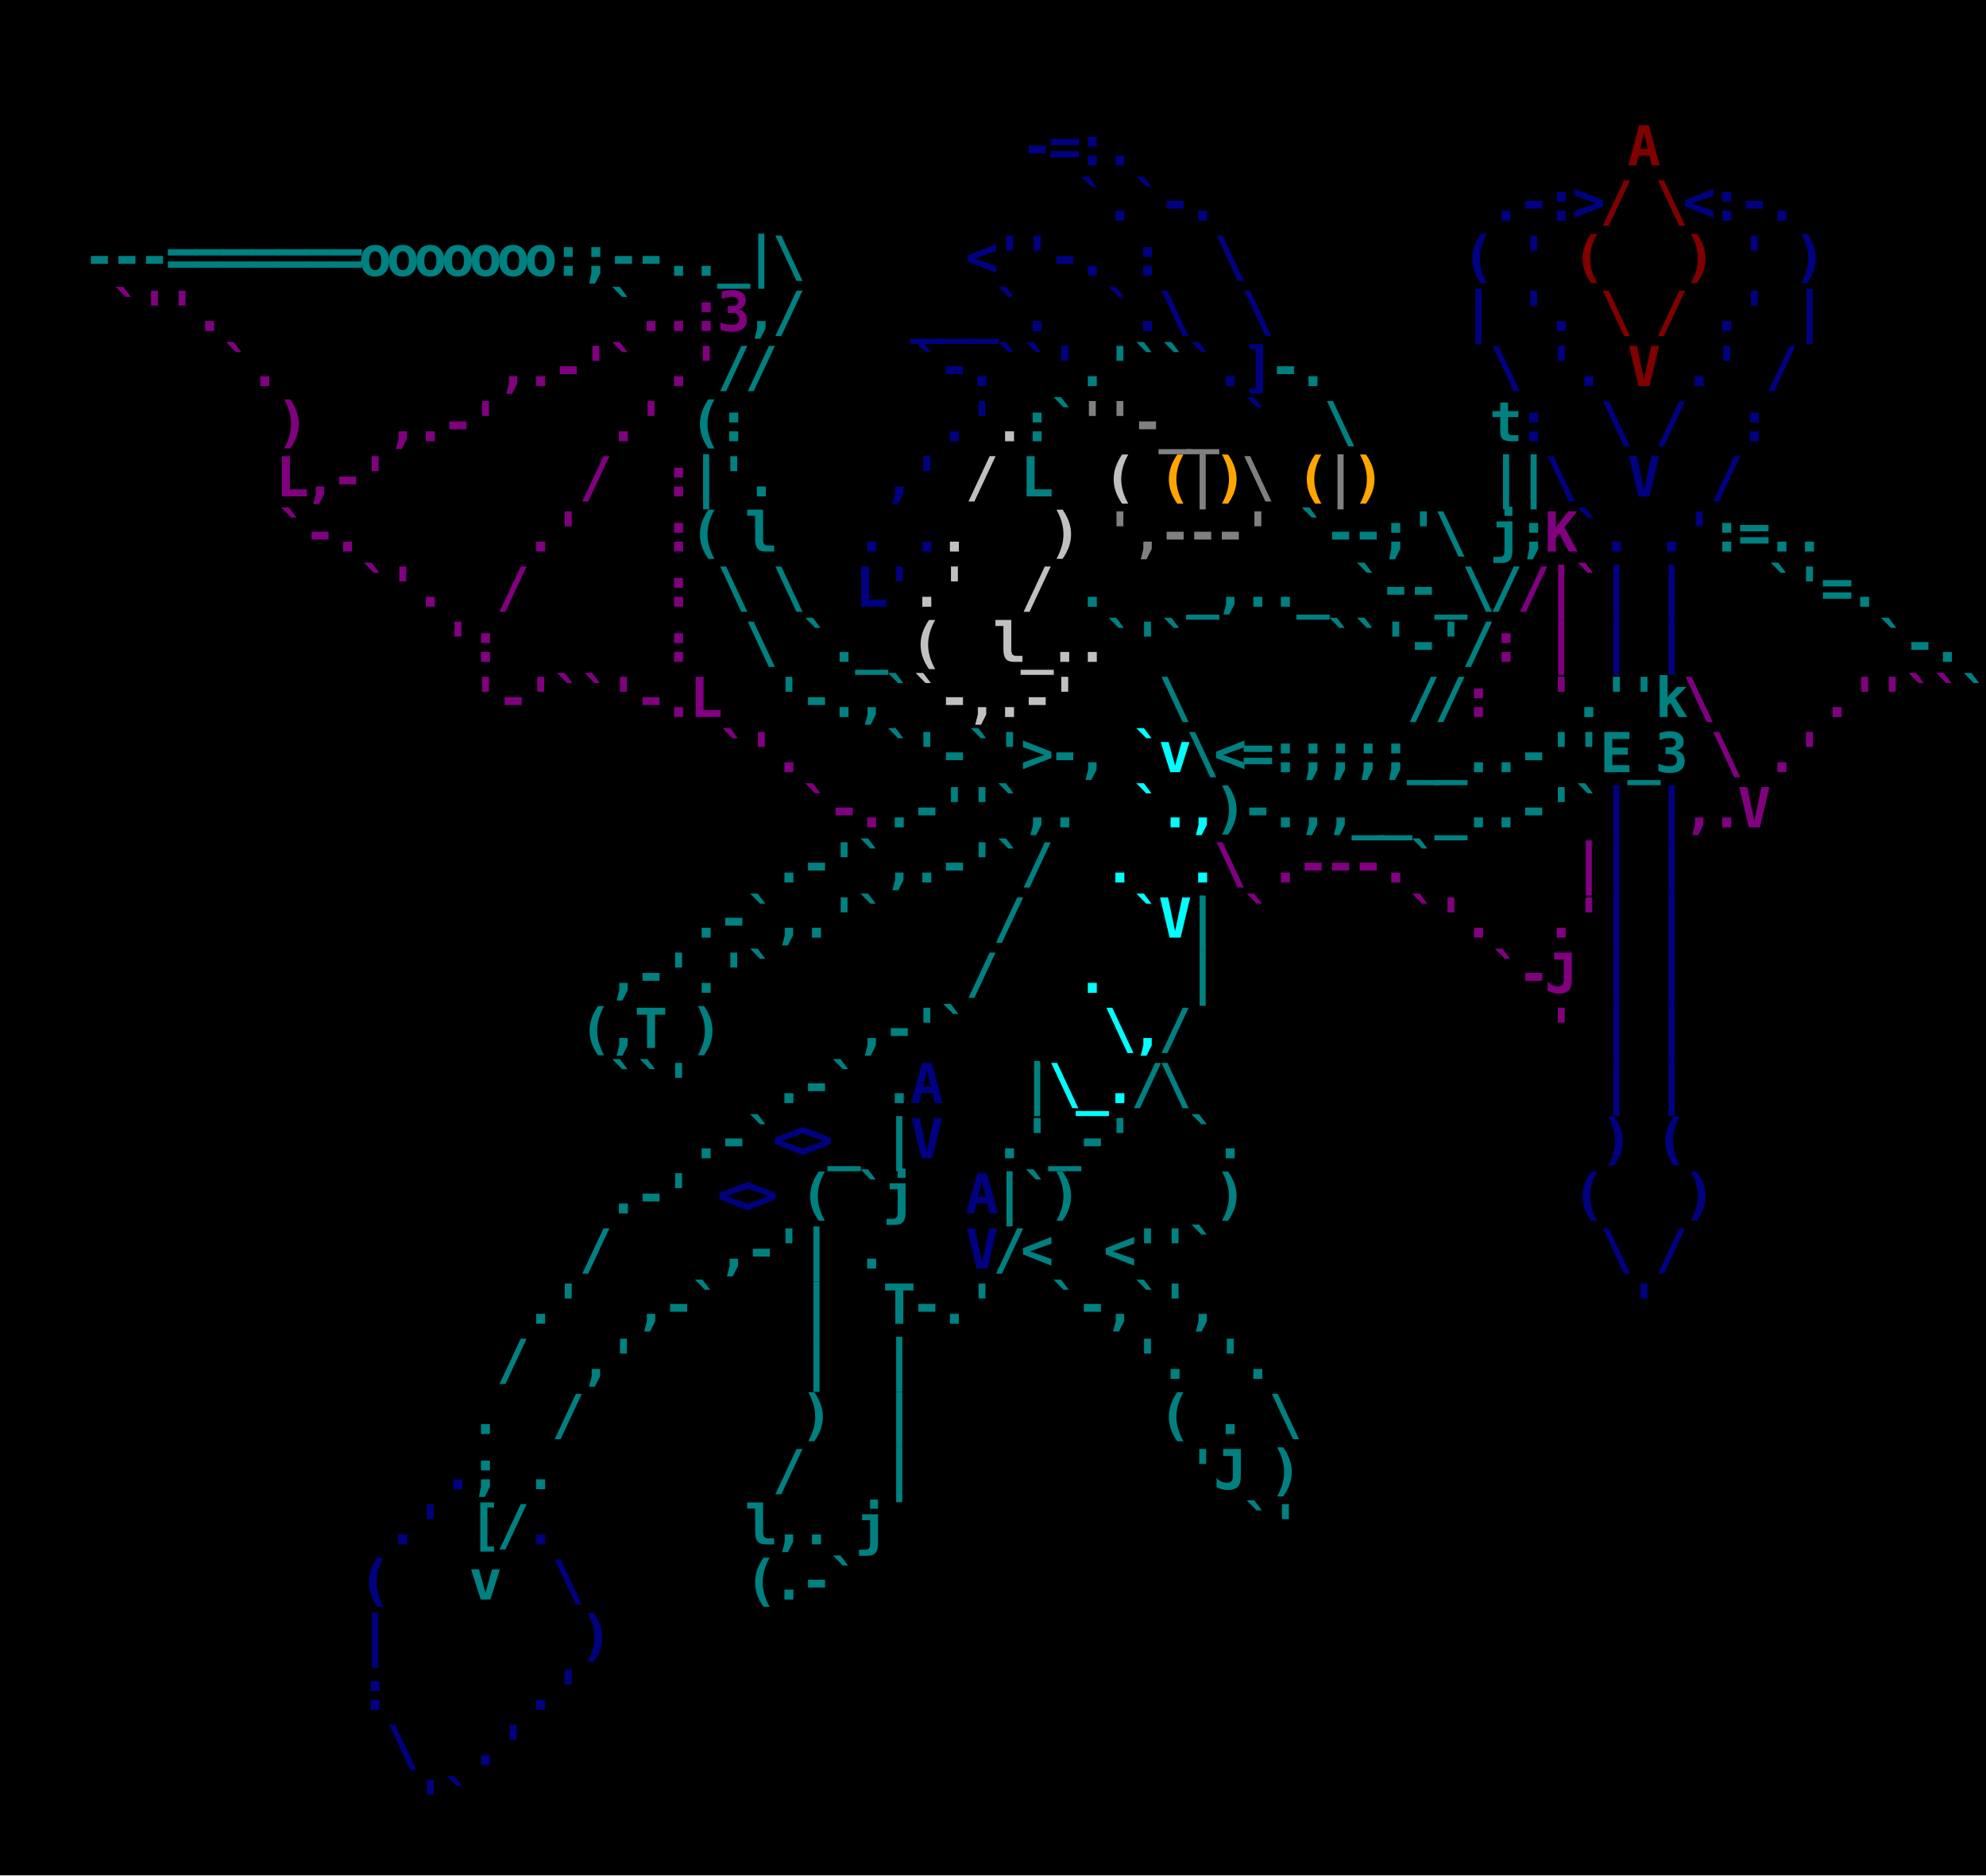
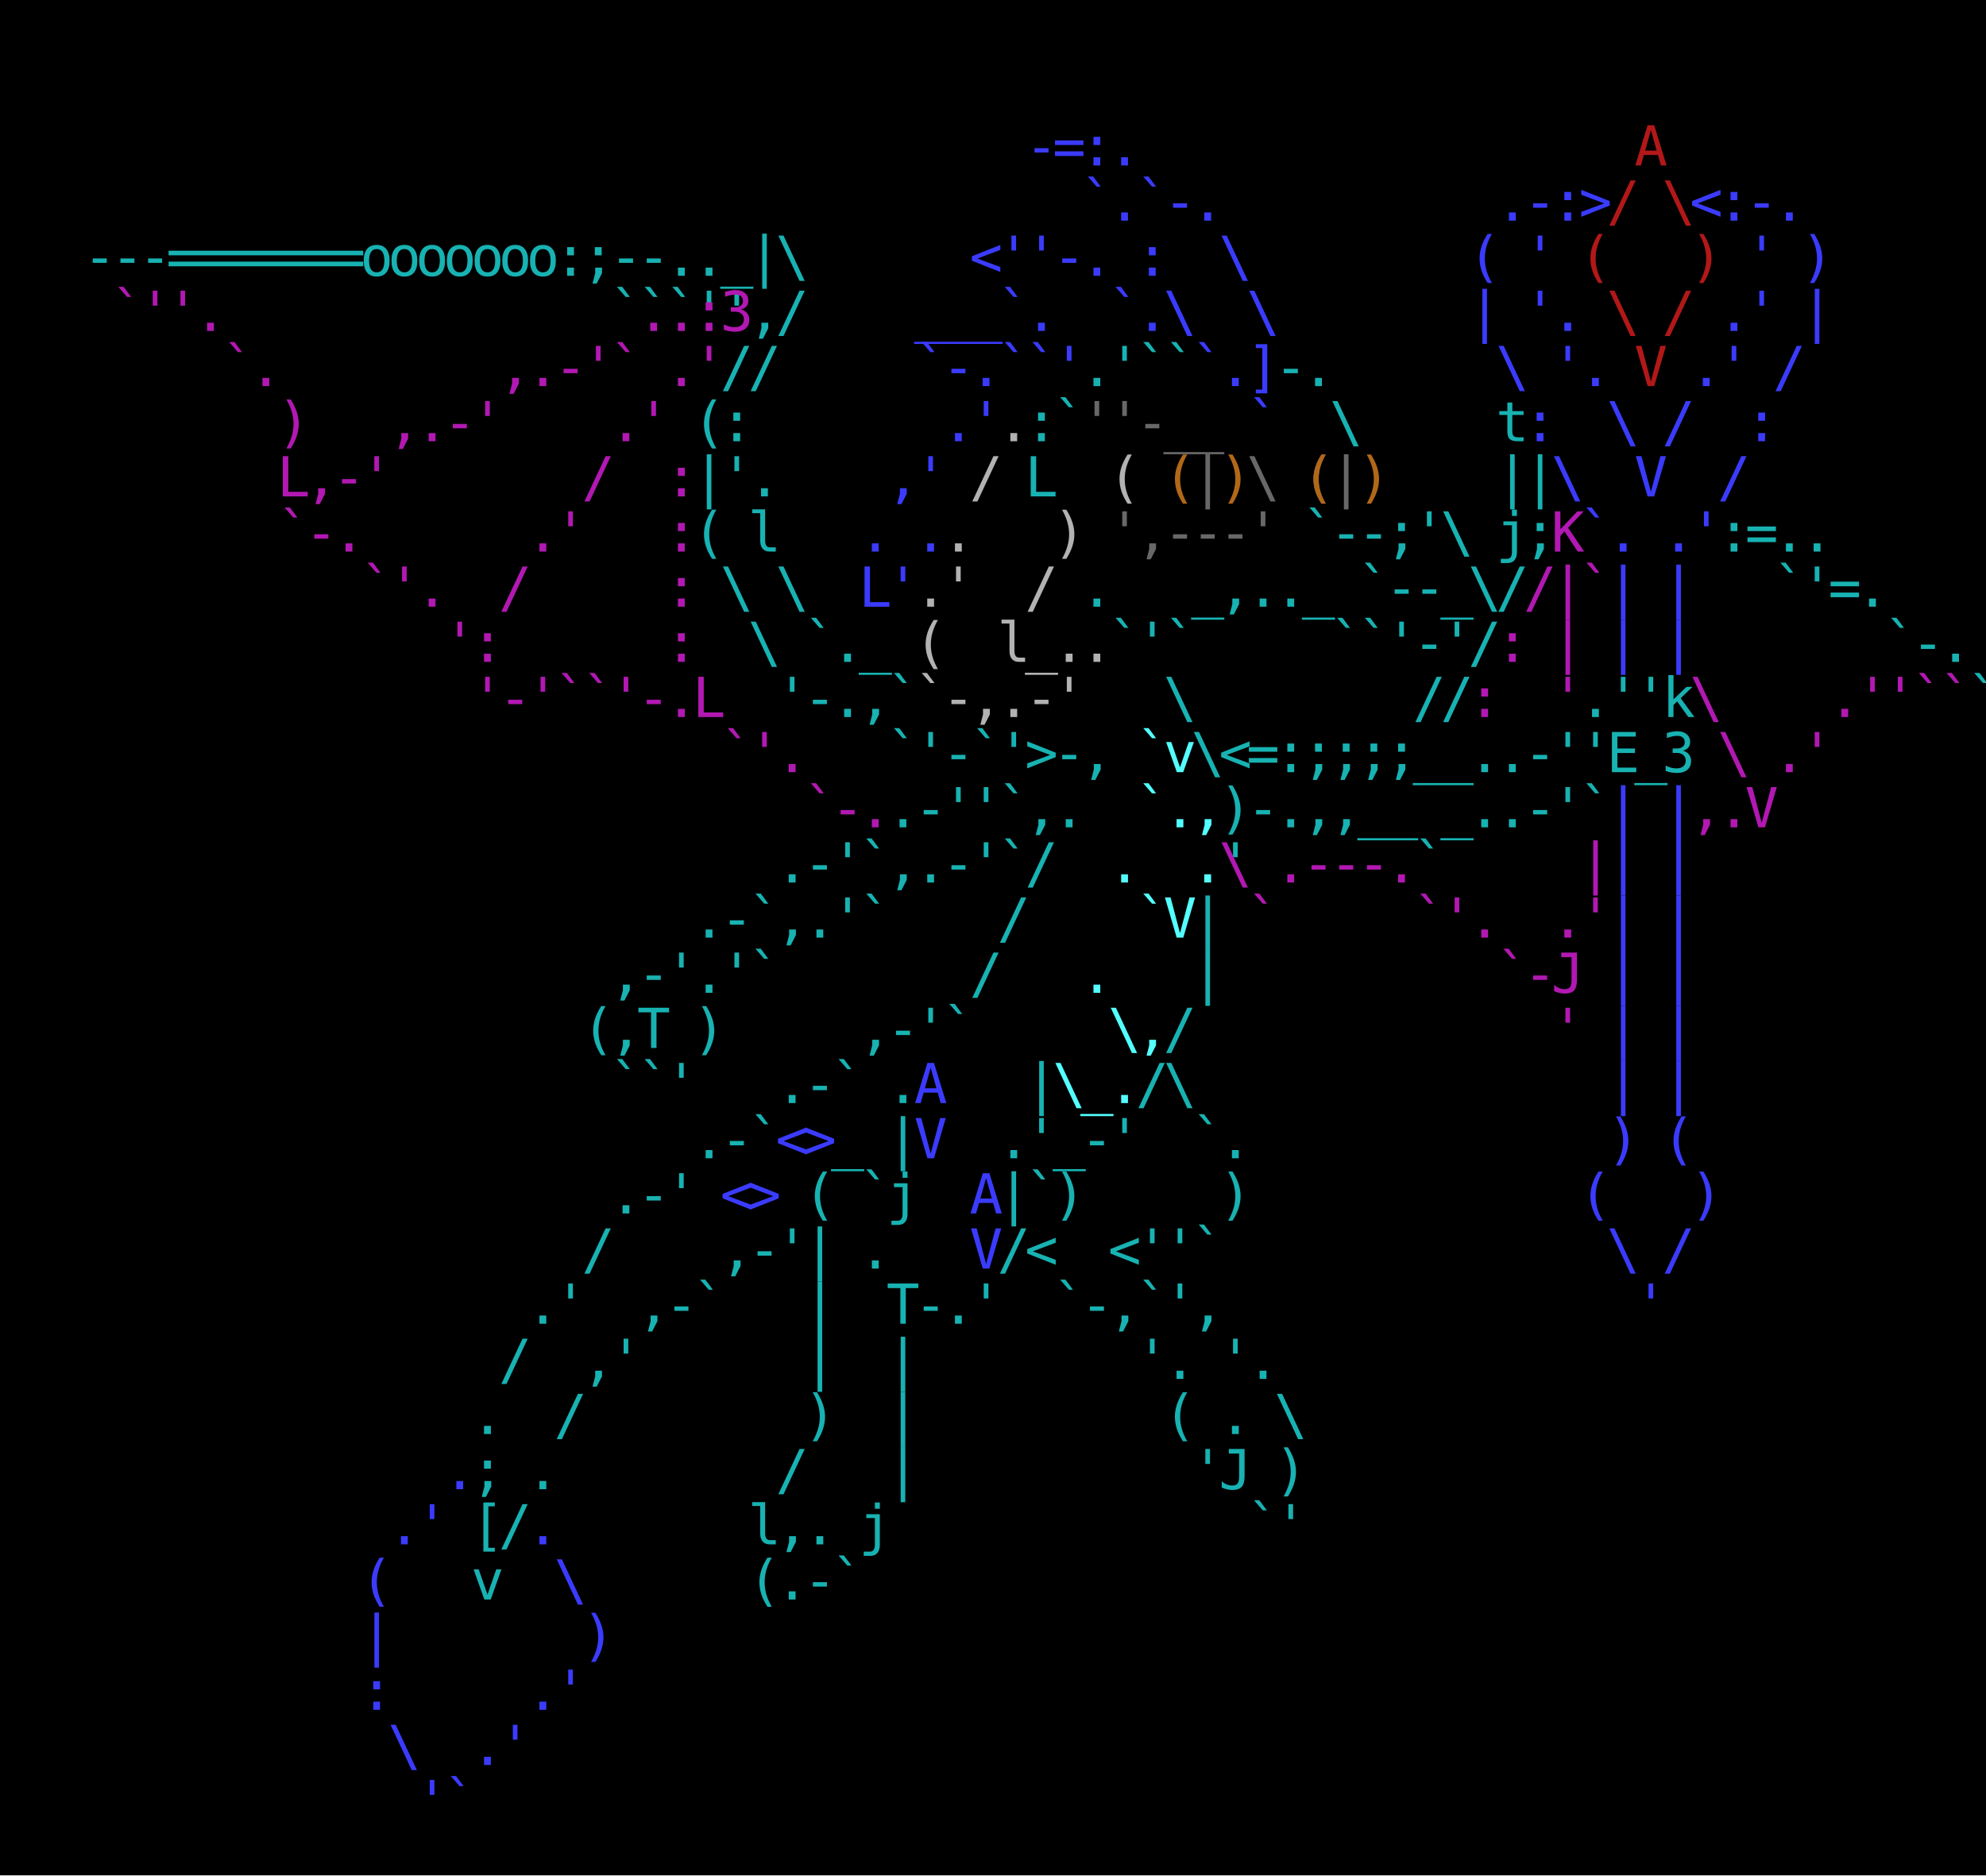
- <svg xmlns="http://www.w3.org/2000/svg" width="432" height="408">
-   <rect style="fill:black;stroke:none;" width="432" height="408" x="0" y="0" />
-   <text y="0" x="0" style="font-family:monospace;font-size:12px;font-weight:bold;">
-     <tspan x="222" y="36" style="fill:navy;">-</tspan>
-     <tspan x="228" y="36" style="fill:navy;">=</tspan>
-     <tspan x="234" y="36" style="fill:navy;">:</tspan>
-     <tspan x="240" y="36" style="fill:navy;">.</tspan>
-     <tspan x="354" y="36" style="fill:maroon;">A</tspan>
-     <tspan x="234" y="48" style="fill:navy;">`</tspan>
-     <tspan x="240" y="48" style="fill:navy;">.</tspan>
-     <tspan x="246" y="48" style="fill:navy;">`</tspan>
-     <tspan x="252" y="48" style="fill:navy;">-</tspan>
-     <tspan x="258" y="48" style="fill:navy;">.</tspan>
-     <tspan x="324" y="48" style="fill:navy;">.</tspan>
-     <tspan x="330" y="48" style="fill:navy;">-</tspan>
-     <tspan x="336" y="48" style="fill:navy;">:</tspan>
-     <tspan x="342" y="48" style="fill:navy;">&gt;</tspan>
-     <tspan x="348" y="48" style="fill:maroon;">/</tspan>
-     <tspan x="360" y="48" style="fill:maroon;">\</tspan>
-     <tspan x="366" y="48" style="fill:navy;">&lt;</tspan>
-     <tspan x="372" y="48" style="fill:navy;">:</tspan>
-     <tspan x="378" y="48" style="fill:navy;">-</tspan>
-     <tspan x="384" y="48" style="fill:navy;">.</tspan>
-     <tspan x="18" y="60" style="fill:teal;">-</tspan>
-     <tspan x="24" y="60" style="fill:teal;">-</tspan>
-     <tspan x="30" y="60" style="fill:teal;">-</tspan>
-     <tspan x="36" y="60" style="fill:teal;">=</tspan>
-     <tspan x="42" y="60" style="fill:teal;">=</tspan>
-     <tspan x="48" y="60" style="fill:teal;">=</tspan>
-     <tspan x="54" y="60" style="fill:teal;">=</tspan>
-     <tspan x="60" y="60" style="fill:teal;">=</tspan>
-     <tspan x="66" y="60" style="fill:teal;">=</tspan>
-     <tspan x="72" y="60" style="fill:teal;">=</tspan>
-     <tspan x="78" y="60" style="fill:teal;">o</tspan>
-     <tspan x="84" y="60" style="fill:teal;">o</tspan>
-     <tspan x="90" y="60" style="fill:teal;">o</tspan>
-     <tspan x="96" y="60" style="fill:teal;">o</tspan>
-     <tspan x="102" y="60" style="fill:teal;">o</tspan>
-     <tspan x="108" y="60" style="fill:teal;">o</tspan>
-     <tspan x="114" y="60" style="fill:teal;">o</tspan>
-     <tspan x="120" y="60" style="fill:teal;">:</tspan>
-     <tspan x="126" y="60" style="fill:teal;">;</tspan>
-     <tspan x="132" y="60" style="fill:teal;">-</tspan>
-     <tspan x="138" y="60" style="fill:teal;">-</tspan>
-     <tspan x="144" y="60" style="fill:teal;">.</tspan>
-     <tspan x="150" y="60" style="fill:teal;">.</tspan>
-     <tspan x="156" y="60" style="fill:teal;">_</tspan>
-     <tspan x="162" y="60" style="fill:teal;">|</tspan>
-     <tspan x="168" y="60" style="fill:teal;">\</tspan>
-     <tspan x="210" y="60" style="fill:navy;">&lt;</tspan>
-     <tspan x="216" y="60" style="fill:navy;">'</tspan>
-     <tspan x="222" y="60" style="fill:navy;">'</tspan>
-     <tspan x="228" y="60" style="fill:navy;">-</tspan>
-     <tspan x="234" y="60" style="fill:navy;">.</tspan>
-     <tspan x="246" y="60" style="fill:navy;">:</tspan>
-     <tspan x="264" y="60" style="fill:navy;">\</tspan>
-     <tspan x="318" y="60" style="fill:navy;">(</tspan>
-     <tspan x="330" y="60" style="fill:navy;">'</tspan>
-     <tspan x="342" y="60" style="fill:maroon;">(</tspan>
-     <tspan x="366" y="60" style="fill:maroon;">)</tspan>
-     <tspan x="378" y="60" style="fill:navy;">'</tspan>
-     <tspan x="390" y="60" style="fill:navy;">)</tspan>
-     <tspan x="24" y="72" style="fill:purple;">`</tspan>
-     <tspan x="30" y="72" style="fill:purple;">'</tspan>
-     <tspan x="36" y="72" style="fill:purple;">'</tspan>
-     <tspan x="42" y="72" style="fill:purple;">.</tspan>
-     <tspan x="132" y="72" style="fill:teal;">`</tspan>
-     <tspan x="138" y="72" style="fill:purple;">.</tspan>
-     <tspan x="144" y="72" style="fill:purple;">.</tspan>
-     <tspan x="150" y="72" style="fill:purple;">:</tspan>
-     <tspan x="156" y="72" style="fill:purple;">3</tspan>
-     <tspan x="162" y="72" style="fill:teal;">,</tspan>
-     <tspan x="168" y="72" style="fill:teal;">/</tspan>
-     <tspan x="198" y="72" style="fill:navy;">_</tspan>
-     <tspan x="204" y="72" style="fill:navy;">_</tspan>
-     <tspan x="210" y="72" style="fill:navy;">_</tspan>
-     <tspan x="216" y="72" style="fill:navy;">`</tspan>
-     <tspan x="222" y="72" style="fill:navy;">.</tspan>
-     <tspan x="240" y="72" style="fill:navy;">`</tspan>
-     <tspan x="246" y="72" style="fill:navy;">.</tspan>
-     <tspan x="252" y="72" style="fill:navy;">\</tspan>
-     <tspan x="270" y="72" style="fill:navy;">\</tspan>
-     <tspan x="318" y="72" style="fill:navy;">|</tspan>
-     <tspan x="330" y="72" style="fill:navy;">'</tspan>
-     <tspan x="336" y="72" style="fill:navy;">.</tspan>
-     <tspan x="348" y="72" style="fill:maroon;">\</tspan>
-     <tspan x="360" y="72" style="fill:maroon;">/</tspan>
-     <tspan x="372" y="72" style="fill:navy;">.</tspan>
-     <tspan x="378" y="72" style="fill:navy;">'</tspan>
-     <tspan x="390" y="72" style="fill:navy;">|</tspan>
-     <tspan x="48" y="84" style="fill:purple;">`</tspan>
-     <tspan x="54" y="84" style="fill:purple;">.</tspan>
-     <tspan x="108" y="84" style="fill:purple;">,</tspan>
-     <tspan x="114" y="84" style="fill:purple;">.</tspan>
-     <tspan x="120" y="84" style="fill:purple;">-</tspan>
-     <tspan x="126" y="84" style="fill:purple;">'</tspan>
-     <tspan x="132" y="84" style="fill:purple;">`</tspan>
-     <tspan x="144" y="84" style="fill:purple;">.</tspan>
-     <tspan x="150" y="84" style="fill:purple;">'</tspan>
-     <tspan x="156" y="84" style="fill:teal;">/</tspan>
-     <tspan x="162" y="84" style="fill:teal;">/</tspan>
-     <tspan x="198" y="84" style="fill:navy;">`</tspan>
-     <tspan x="204" y="84" style="fill:navy;">-</tspan>
-     <tspan x="210" y="84" style="fill:navy;">.</tspan>
-     <tspan x="216" y="84" style="fill:navy;">`</tspan>
-     <tspan x="222" y="84" style="fill:navy;">`</tspan>
-     <tspan x="228" y="84" style="fill:navy;">'</tspan>
-     <tspan x="234" y="84" style="fill:teal;">.</tspan>
-     <tspan x="240" y="84" style="fill:teal;">'</tspan>
-     <tspan x="246" y="84" style="fill:teal;">`</tspan>
-     <tspan x="252" y="84" style="fill:teal;">`</tspan>
-     <tspan x="258" y="84" style="fill:navy;">`</tspan>
-     <tspan x="264" y="84" style="fill:navy;">.</tspan>
-     <tspan x="270" y="84" style="fill:navy;">]</tspan>
-     <tspan x="276" y="84" style="fill:teal;">-</tspan>
-     <tspan x="282" y="84" style="fill:teal;">.</tspan>
-     <tspan x="324" y="84" style="fill:navy;">\</tspan>
-     <tspan x="336" y="84" style="fill:navy;">'</tspan>
-     <tspan x="342" y="84" style="fill:navy;">.</tspan>
-     <tspan x="354" y="84" style="fill:maroon;">V</tspan>
-     <tspan x="366" y="84" style="fill:navy;">.</tspan>
-     <tspan x="372" y="84" style="fill:navy;">'</tspan>
-     <tspan x="384" y="84" style="fill:navy;">/</tspan>
-     <tspan x="60" y="96" style="fill:purple;">)</tspan>
-     <tspan x="84" y="96" style="fill:purple;">,</tspan>
-     <tspan x="90" y="96" style="fill:purple;">.</tspan>
-     <tspan x="96" y="96" style="fill:purple;">-</tspan>
-     <tspan x="102" y="96" style="fill:purple;">'</tspan>
-     <tspan x="132" y="96" style="fill:purple;">.</tspan>
-     <tspan x="138" y="96" style="fill:purple;">'</tspan>
-     <tspan x="150" y="96" style="fill:teal;">(</tspan>
-     <tspan x="156" y="96" style="fill:teal;">:</tspan>
-     <tspan x="204" y="96" style="fill:navy;">.</tspan>
-     <tspan x="210" y="96" style="fill:navy;">'</tspan>
-     <tspan x="216" y="96" style="fill:silver;">.</tspan>
-     <tspan x="222" y="96" style="fill:teal;">:</tspan>
-     <tspan x="228" y="96" style="fill:teal;">`</tspan>
-     <tspan x="234" y="96" style="fill:gray;">'</tspan>
-     <tspan x="240" y="96" style="fill:gray;">'</tspan>
-     <tspan x="246" y="96" style="fill:gray;">-</tspan>
-     <tspan x="252" y="96" style="fill:gray;">_</tspan>
-     <tspan x="258" y="96" style="fill:gray;">_</tspan>
-     <tspan x="270" y="96" style="fill:navy;">`</tspan>
-     <tspan x="288" y="96" style="fill:teal;">\</tspan>
-     <tspan x="324" y="96" style="fill:teal;">t</tspan>
-     <tspan x="330" y="96" style="fill:navy;">:</tspan>
-     <tspan x="348" y="96" style="fill:navy;">\</tspan>
-     <tspan x="360" y="96" style="fill:navy;">/</tspan>
-     <tspan x="378" y="96" style="fill:navy;">:</tspan>
-     <tspan x="60" y="108" style="fill:purple;">L</tspan>
-     <tspan x="66" y="108" style="fill:purple;">,</tspan>
-     <tspan x="72" y="108" style="fill:purple;">-</tspan>
-     <tspan x="78" y="108" style="fill:purple;">'</tspan>
-     <tspan x="126" y="108" style="fill:purple;">/</tspan>
-     <tspan x="144" y="108" style="fill:purple;">:</tspan>
-     <tspan x="150" y="108" style="fill:teal;">|</tspan>
-     <tspan x="156" y="108" style="fill:teal;">'</tspan>
-     <tspan x="162" y="108" style="fill:teal;">.</tspan>
-     <tspan x="192" y="108" style="fill:navy;">,</tspan>
-     <tspan x="198" y="108" style="fill:navy;">'</tspan>
-     <tspan x="210" y="108" style="fill:silver;">/</tspan>
-     <tspan x="222" y="108" style="fill:teal;">L</tspan>
-     <tspan x="240" y="108" style="fill:silver;">(</tspan>
-     <tspan x="252" y="108" style="fill:orange;">(</tspan>
-     <tspan x="258" y="108" style="fill:gray;">|</tspan>
-     <tspan x="264" y="108" style="fill:orange;">)</tspan>
-     <tspan x="270" y="108" style="fill:gray;">\</tspan>
-     <tspan x="282" y="108" style="fill:orange;">(</tspan>
-     <tspan x="288" y="108" style="fill:gray;">|</tspan>
-     <tspan x="294" y="108" style="fill:orange;">)</tspan>
-     <tspan x="324" y="108" style="fill:teal;">|</tspan>
-     <tspan x="330" y="108" style="fill:teal;">|</tspan>
-     <tspan x="336" y="108" style="fill:navy;">\</tspan>
-     <tspan x="354" y="108" style="fill:navy;">V</tspan>
-     <tspan x="372" y="108" style="fill:navy;">/</tspan>
-     <tspan x="60" y="120" style="fill:purple;">`</tspan>
-     <tspan x="66" y="120" style="fill:purple;">-</tspan>
-     <tspan x="72" y="120" style="fill:purple;">.</tspan>
-     <tspan x="114" y="120" style="fill:purple;">.</tspan>
-     <tspan x="120" y="120" style="fill:purple;">'</tspan>
-     <tspan x="144" y="120" style="fill:purple;">:</tspan>
-     <tspan x="150" y="120" style="fill:teal;">(</tspan>
-     <tspan x="162" y="120" style="fill:teal;">l</tspan>
-     <tspan x="186" y="120" style="fill:navy;">.</tspan>
-     <tspan x="198" y="120" style="fill:navy;">.</tspan>
-     <tspan x="204" y="120" style="fill:silver;">.</tspan>
-     <tspan x="228" y="120" style="fill:silver;">)</tspan>
-     <tspan x="240" y="120" style="fill:gray;">'</tspan>
-     <tspan x="246" y="120" style="fill:gray;">,</tspan>
-     <tspan x="252" y="120" style="fill:gray;">-</tspan>
-     <tspan x="258" y="120" style="fill:gray;">-</tspan>
-     <tspan x="264" y="120" style="fill:gray;">-</tspan>
-     <tspan x="270" y="120" style="fill:gray;">'</tspan>
-     <tspan x="282" y="120" style="fill:teal;">`</tspan>
-     <tspan x="288" y="120" style="fill:teal;">-</tspan>
-     <tspan x="294" y="120" style="fill:teal;">-</tspan>
-     <tspan x="300" y="120" style="fill:teal;">;</tspan>
-     <tspan x="306" y="120" style="fill:teal;">'</tspan>
-     <tspan x="312" y="120" style="fill:teal;">\</tspan>
-     <tspan x="324" y="120" style="fill:teal;">j</tspan>
-     <tspan x="330" y="120" style="fill:teal;">;</tspan>
-     <tspan x="336" y="120" style="fill:purple;">K</tspan>
-     <tspan x="342" y="120" style="fill:navy;">`</tspan>
-     <tspan x="348" y="120" style="fill:navy;">.</tspan>
-     <tspan x="360" y="120" style="fill:navy;">.</tspan>
-     <tspan x="366" y="120" style="fill:navy;">'</tspan>
-     <tspan x="372" y="120" style="fill:teal;">:</tspan>
-     <tspan x="378" y="120" style="fill:teal;">=</tspan>
-     <tspan x="384" y="120" style="fill:teal;">.</tspan>
-     <tspan x="390" y="120" style="fill:teal;">.</tspan>
-     <tspan x="78" y="132" style="fill:purple;">`</tspan>
-     <tspan x="84" y="132" style="fill:purple;">'</tspan>
-     <tspan x="90" y="132" style="fill:purple;">.</tspan>
-     <tspan x="108" y="132" style="fill:purple;">/</tspan>
-     <tspan x="144" y="132" style="fill:purple;">:</tspan>
-     <tspan x="156" y="132" style="fill:teal;">\</tspan>
-     <tspan x="168" y="132" style="fill:teal;">\</tspan>
-     <tspan x="186" y="132" style="fill:navy;">L</tspan>
-     <tspan x="192" y="132" style="fill:navy;">'</tspan>
-     <tspan x="198" y="132" style="fill:silver;">.</tspan>
-     <tspan x="204" y="132" style="fill:silver;">'</tspan>
-     <tspan x="222" y="132" style="fill:silver;">/</tspan>
-     <tspan x="234" y="132" style="fill:teal;">.</tspan>
-     <tspan x="258" y="132" style="fill:teal;">_</tspan>
-     <tspan x="264" y="132" style="fill:teal;">,</tspan>
-     <tspan x="270" y="132" style="fill:teal;">.</tspan>
-     <tspan x="276" y="132" style="fill:teal;">.</tspan>
-     <tspan x="282" y="132" style="fill:teal;">_</tspan>
-     <tspan x="294" y="132" style="fill:teal;">`</tspan>
-     <tspan x="300" y="132" style="fill:teal;">-</tspan>
-     <tspan x="306" y="132" style="fill:teal;">-</tspan>
-     <tspan x="312" y="132" style="fill:teal;">_</tspan>
-     <tspan x="318" y="132" style="fill:teal;">\</tspan>
-     <tspan x="324" y="132" style="fill:teal;">/</tspan>
-     <tspan x="330" y="132" style="fill:purple;">/</tspan>
-     <tspan x="336" y="132" style="fill:purple;">|</tspan>
-     <tspan x="342" y="132" style="fill:purple;">`</tspan>
-     <tspan x="348" y="132" style="fill:navy;">|</tspan>
-     <tspan x="360" y="132" style="fill:navy;">|</tspan>
-     <tspan x="384" y="132" style="fill:teal;">`</tspan>
-     <tspan x="390" y="132" style="fill:teal;">'</tspan>
-     <tspan x="396" y="132" style="fill:teal;">=</tspan>
-     <tspan x="402" y="132" style="fill:teal;">.</tspan>
-     <tspan x="96" y="144" style="fill:purple;">'</tspan>
-     <tspan x="102" y="144" style="fill:purple;">:</tspan>
-     <tspan x="144" y="144" style="fill:purple;">:</tspan>
-     <tspan x="162" y="144" style="fill:teal;">\</tspan>
-     <tspan x="174" y="144" style="fill:teal;">`</tspan>
-     <tspan x="180" y="144" style="fill:teal;">.</tspan>
-     <tspan x="186" y="144" style="fill:teal;">_</tspan>
-     <tspan x="198" y="144" style="fill:silver;">(</tspan>
-     <tspan x="216" y="144" style="fill:silver;">l</tspan>
-     <tspan x="222" y="144" style="fill:silver;">_</tspan>
-     <tspan x="228" y="144" style="fill:silver;">.</tspan>
-     <tspan x="234" y="144" style="fill:silver;">.</tspan>
-     <tspan x="240" y="144" style="fill:teal;">`</tspan>
-     <tspan x="246" y="144" style="fill:teal;">'</tspan>
-     <tspan x="252" y="144" style="fill:teal;">`</tspan>
-     <tspan x="288" y="144" style="fill:teal;">`</tspan>
-     <tspan x="294" y="144" style="fill:teal;">`</tspan>
-     <tspan x="300" y="144" style="fill:teal;">'</tspan>
-     <tspan x="306" y="144" style="fill:teal;">-</tspan>
-     <tspan x="312" y="144" style="fill:teal;">'</tspan>
-     <tspan x="318" y="144" style="fill:teal;">/</tspan>
-     <tspan x="324" y="144" style="fill:purple;">:</tspan>
-     <tspan x="336" y="144" style="fill:purple;">|</tspan>
-     <tspan x="348" y="144" style="fill:navy;">|</tspan>
-     <tspan x="360" y="144" style="fill:navy;">|</tspan>
-     <tspan x="408" y="144" style="fill:teal;">`</tspan>
-     <tspan x="414" y="144" style="fill:teal;">-</tspan>
-     <tspan x="420" y="144" style="fill:teal;">.</tspan>
-     <tspan x="102" y="156" style="fill:purple;">'</tspan>
-     <tspan x="108" y="156" style="fill:purple;">-</tspan>
-     <tspan x="114" y="156" style="fill:purple;">'</tspan>
-     <tspan x="120" y="156" style="fill:purple;">`</tspan>
-     <tspan x="126" y="156" style="fill:purple;">`</tspan>
-     <tspan x="132" y="156" style="fill:purple;">'</tspan>
-     <tspan x="138" y="156" style="fill:purple;">-</tspan>
-     <tspan x="144" y="156" style="fill:purple;">.</tspan>
-     <tspan x="150" y="156" style="fill:purple;">L</tspan>
-     <tspan x="168" y="156" style="fill:teal;">'</tspan>
-     <tspan x="174" y="156" style="fill:teal;">-</tspan>
-     <tspan x="180" y="156" style="fill:teal;">.</tspan>
-     <tspan x="186" y="156" style="fill:teal;">,</tspan>
-     <tspan x="192" y="156" style="fill:teal;">`</tspan>
-     <tspan x="198" y="156" style="fill:silver;">`</tspan>
-     <tspan x="204" y="156" style="fill:silver;">-</tspan>
-     <tspan x="210" y="156" style="fill:silver;">,</tspan>
-     <tspan x="216" y="156" style="fill:silver;">.</tspan>
-     <tspan x="222" y="156" style="fill:silver;">-</tspan>
-     <tspan x="228" y="156" style="fill:silver;">'</tspan>
-     <tspan x="252" y="156" style="fill:teal;">\</tspan>
-     <tspan x="306" y="156" style="fill:teal;">/</tspan>
-     <tspan x="312" y="156" style="fill:teal;">/</tspan>
-     <tspan x="318" y="156" style="fill:purple;">:</tspan>
-     <tspan x="336" y="156" style="fill:purple;">'</tspan>
-     <tspan x="342" y="156" style="fill:teal;">.</tspan>
-     <tspan x="348" y="156" style="fill:teal;">'</tspan>
-     <tspan x="354" y="156" style="fill:teal;">'</tspan>
-     <tspan x="360" y="156" style="fill:teal;">k</tspan>
-     <tspan x="366" y="156" style="fill:purple;">\</tspan>
-     <tspan x="396" y="156" style="fill:purple;">.</tspan>
-     <tspan x="402" y="156" style="fill:purple;">'</tspan>
-     <tspan x="408" y="156" style="fill:purple;">'</tspan>
-     <tspan x="414" y="156" style="fill:purple;">`</tspan>
-     <tspan x="420" y="156" style="fill:purple;">`</tspan>
-     <tspan x="426" y="156" style="fill:teal;">`</tspan>
-     <tspan x="156" y="168" style="fill:purple;">`</tspan>
-     <tspan x="162" y="168" style="fill:purple;">'</tspan>
-     <tspan x="168" y="168" style="fill:purple;">.</tspan>
-     <tspan x="192" y="168" style="fill:teal;">`</tspan>
-     <tspan x="198" y="168" style="fill:teal;">'</tspan>
-     <tspan x="204" y="168" style="fill:teal;">-</tspan>
-     <tspan x="210" y="168" style="fill:teal;">`</tspan>
-     <tspan x="216" y="168" style="fill:teal;">'</tspan>
-     <tspan x="222" y="168" style="fill:teal;">&gt;</tspan>
-     <tspan x="228" y="168" style="fill:teal;">-</tspan>
-     <tspan x="234" y="168" style="fill:teal;">,</tspan>
-     <tspan x="246" y="168" style="fill:cyan;">`</tspan>
-     <tspan x="252" y="168" style="fill:cyan;">v</tspan>
-     <tspan x="258" y="168" style="fill:teal;">\</tspan>
-     <tspan x="264" y="168" style="fill:teal;">&lt;</tspan>
-     <tspan x="270" y="168" style="fill:teal;">=</tspan>
-     <tspan x="276" y="168" style="fill:teal;">:</tspan>
-     <tspan x="282" y="168" style="fill:teal;">;</tspan>
-     <tspan x="288" y="168" style="fill:teal;">;</tspan>
-     <tspan x="294" y="168" style="fill:teal;">;</tspan>
-     <tspan x="300" y="168" style="fill:teal;">;</tspan>
-     <tspan x="306" y="168" style="fill:teal;">_</tspan>
-     <tspan x="312" y="168" style="fill:teal;">_</tspan>
-     <tspan x="318" y="168" style="fill:teal;">.</tspan>
-     <tspan x="324" y="168" style="fill:teal;">.</tspan>
-     <tspan x="330" y="168" style="fill:teal;">-</tspan>
-     <tspan x="336" y="168" style="fill:teal;">'</tspan>
-     <tspan x="342" y="168" style="fill:teal;">'</tspan>
-     <tspan x="348" y="168" style="fill:teal;">E</tspan>
-     <tspan x="354" y="168" style="fill:teal;">_</tspan>
-     <tspan x="360" y="168" style="fill:teal;">3</tspan>
-     <tspan x="372" y="168" style="fill:purple;">\</tspan>
-     <tspan x="384" y="168" style="fill:purple;">.</tspan>
-     <tspan x="390" y="168" style="fill:purple;">'</tspan>
-     <tspan x="174" y="180" style="fill:purple;">`</tspan>
-     <tspan x="180" y="180" style="fill:purple;">-</tspan>
-     <tspan x="186" y="180" style="fill:purple;">.</tspan>
-     <tspan x="192" y="180" style="fill:teal;">.</tspan>
-     <tspan x="198" y="180" style="fill:teal;">-</tspan>
-     <tspan x="204" y="180" style="fill:teal;">'</tspan>
-     <tspan x="210" y="180" style="fill:teal;">'</tspan>
-     <tspan x="216" y="180" style="fill:teal;">`</tspan>
-     <tspan x="222" y="180" style="fill:teal;">,</tspan>
-     <tspan x="228" y="180" style="fill:teal;">.</tspan>
-     <tspan x="246" y="180" style="fill:cyan;">`</tspan>
-     <tspan x="252" y="180" style="fill:cyan;">.</tspan>
-     <tspan x="258" y="180" style="fill:cyan;">,</tspan>
-     <tspan x="264" y="180" style="fill:teal;">)</tspan>
-     <tspan x="270" y="180" style="fill:teal;">-</tspan>
-     <tspan x="276" y="180" style="fill:teal;">.</tspan>
-     <tspan x="282" y="180" style="fill:teal;">,</tspan>
-     <tspan x="288" y="180" style="fill:teal;">,</tspan>
-     <tspan x="294" y="180" style="fill:teal;">_</tspan>
-     <tspan x="300" y="180" style="fill:teal;">_</tspan>
-     <tspan x="312" y="180" style="fill:teal;">_</tspan>
-     <tspan x="318" y="180" style="fill:teal;">.</tspan>
-     <tspan x="324" y="180" style="fill:teal;">.</tspan>
-     <tspan x="330" y="180" style="fill:teal;">-</tspan>
-     <tspan x="336" y="180" style="fill:teal;">'</tspan>
-     <tspan x="342" y="180" style="fill:teal;">`</tspan>
-     <tspan x="348" y="180" style="fill:navy;">|</tspan>
-     <tspan x="360" y="180" style="fill:navy;">|</tspan>
-     <tspan x="366" y="180" style="fill:purple;">,</tspan>
-     <tspan x="372" y="180" style="fill:purple;">.</tspan>
-     <tspan x="378" y="180" style="fill:purple;">V</tspan>
-     <tspan x="168" y="192" style="fill:teal;">.</tspan>
-     <tspan x="174" y="192" style="fill:teal;">-</tspan>
-     <tspan x="180" y="192" style="fill:teal;">'</tspan>
-     <tspan x="186" y="192" style="fill:teal;">`</tspan>
-     <tspan x="192" y="192" style="fill:teal;">,</tspan>
-     <tspan x="198" y="192" style="fill:teal;">.</tspan>
-     <tspan x="204" y="192" style="fill:teal;">-</tspan>
-     <tspan x="210" y="192" style="fill:teal;">'</tspan>
-     <tspan x="216" y="192" style="fill:teal;">`</tspan>
-     <tspan x="222" y="192" style="fill:teal;">/</tspan>
-     <tspan x="240" y="192" style="fill:cyan;">.</tspan>
-     <tspan x="258" y="192" style="fill:cyan;">.</tspan>
-     <tspan x="264" y="192" style="fill:purple;">\</tspan>
-     <tspan x="276" y="192" style="fill:purple;">.</tspan>
-     <tspan x="282" y="192" style="fill:purple;">-</tspan>
-     <tspan x="288" y="192" style="fill:purple;">-</tspan>
-     <tspan x="294" y="192" style="fill:purple;">-</tspan>
-     <tspan x="300" y="192" style="fill:purple;">.</tspan>
-     <tspan x="306" y="192" style="fill:teal;">`</tspan>
-     <tspan x="342" y="192" style="fill:purple;">|</tspan>
-     <tspan x="348" y="192" style="fill:navy;">|</tspan>
-     <tspan x="360" y="192" style="fill:navy;">|</tspan>
-     <tspan x="150" y="204" style="fill:teal;">.</tspan>
-     <tspan x="156" y="204" style="fill:teal;">-</tspan>
-     <tspan x="162" y="204" style="fill:teal;">`</tspan>
-     <tspan x="168" y="204" style="fill:teal;">,</tspan>
-     <tspan x="174" y="204" style="fill:teal;">.</tspan>
-     <tspan x="180" y="204" style="fill:teal;">'</tspan>
-     <tspan x="186" y="204" style="fill:teal;">`</tspan>
-     <tspan x="216" y="204" style="fill:teal;">/</tspan>
-     <tspan x="246" y="204" style="fill:cyan;">`</tspan>
-     <tspan x="252" y="204" style="fill:cyan;">V</tspan>
-     <tspan x="258" y="204" style="fill:teal;">|</tspan>
-     <tspan x="270" y="204" style="fill:purple;">`</tspan>
-     <tspan x="306" y="204" style="fill:purple;">`</tspan>
-     <tspan x="312" y="204" style="fill:purple;">'</tspan>
-     <tspan x="318" y="204" style="fill:purple;">.</tspan>
-     <tspan x="336" y="204" style="fill:purple;">.</tspan>
-     <tspan x="342" y="204" style="fill:purple;">'</tspan>
-     <tspan x="348" y="204" style="fill:navy;">|</tspan>
-     <tspan x="360" y="204" style="fill:navy;">|</tspan>
-     <tspan x="132" y="216" style="fill:teal;">,</tspan>
-     <tspan x="138" y="216" style="fill:teal;">-</tspan>
-     <tspan x="144" y="216" style="fill:teal;">'</tspan>
-     <tspan x="150" y="216" style="fill:teal;">.</tspan>
-     <tspan x="156" y="216" style="fill:teal;">'</tspan>
-     <tspan x="162" y="216" style="fill:teal;">`</tspan>
-     <tspan x="210" y="216" style="fill:teal;">/</tspan>
-     <tspan x="234" y="216" style="fill:cyan;">.</tspan>
-     <tspan x="258" y="216" style="fill:teal;">|</tspan>
-     <tspan x="324" y="216" style="fill:purple;">`</tspan>
-     <tspan x="330" y="216" style="fill:purple;">-</tspan>
-     <tspan x="336" y="216" style="fill:purple;">J</tspan>
-     <tspan x="348" y="216" style="fill:navy;">|</tspan>
-     <tspan x="360" y="216" style="fill:navy;">|</tspan>
-     <tspan x="126" y="228" style="fill:teal;">(</tspan>
-     <tspan x="132" y="228" style="fill:teal;">,</tspan>
-     <tspan x="138" y="228" style="fill:teal;">T</tspan>
-     <tspan x="150" y="228" style="fill:teal;">)</tspan>
-     <tspan x="186" y="228" style="fill:teal;">,</tspan>
-     <tspan x="192" y="228" style="fill:teal;">-</tspan>
-     <tspan x="198" y="228" style="fill:teal;">'</tspan>
-     <tspan x="204" y="228" style="fill:teal;">`</tspan>
-     <tspan x="240" y="228" style="fill:cyan;">\</tspan>
-     <tspan x="246" y="228" style="fill:cyan;">,</tspan>
-     <tspan x="252" y="228" style="fill:teal;">/</tspan>
-     <tspan x="336" y="228" style="fill:purple;">'</tspan>
-     <tspan x="348" y="228" style="fill:navy;">|</tspan>
-     <tspan x="360" y="228" style="fill:navy;">|</tspan>
-     <tspan x="132" y="240" style="fill:teal;">`</tspan>
-     <tspan x="138" y="240" style="fill:teal;">`</tspan>
-     <tspan x="144" y="240" style="fill:teal;">'</tspan>
-     <tspan x="168" y="240" style="fill:teal;">.</tspan>
-     <tspan x="174" y="240" style="fill:teal;">-</tspan>
-     <tspan x="180" y="240" style="fill:teal;">`</tspan>
-     <tspan x="192" y="240" style="fill:teal;">.</tspan>
-     <tspan x="198" y="240" style="fill:navy;">A</tspan>
-     <tspan x="222" y="240" style="fill:teal;">|</tspan>
-     <tspan x="228" y="240" style="fill:cyan;">\</tspan>
-     <tspan x="234" y="240" style="fill:cyan;">_</tspan>
-     <tspan x="240" y="240" style="fill:cyan;">.</tspan>
-     <tspan x="246" y="240" style="fill:teal;">/</tspan>
-     <tspan x="252" y="240" style="fill:teal;">\</tspan>
-     <tspan x="348" y="240" style="fill:navy;">|</tspan>
-     <tspan x="360" y="240" style="fill:navy;">|</tspan>
-     <tspan x="150" y="252" style="fill:teal;">.</tspan>
-     <tspan x="156" y="252" style="fill:teal;">-</tspan>
-     <tspan x="162" y="252" style="fill:teal;">`</tspan>
-     <tspan x="168" y="252" style="fill:navy;">&lt;</tspan>
-     <tspan x="174" y="252" style="fill:navy;">&gt;</tspan>
-     <tspan x="180" y="252" style="fill:teal;">_</tspan>
-     <tspan x="192" y="252" style="fill:teal;">|</tspan>
-     <tspan x="198" y="252" style="fill:navy;">V</tspan>
-     <tspan x="216" y="252" style="fill:teal;">.</tspan>
-     <tspan x="222" y="252" style="fill:teal;">'</tspan>
-     <tspan x="228" y="252" style="fill:teal;">_</tspan>
-     <tspan x="234" y="252" style="fill:teal;">-</tspan>
-     <tspan x="240" y="252" style="fill:teal;">'</tspan>
-     <tspan x="258" y="252" style="fill:teal;">`</tspan>
-     <tspan x="264" y="252" style="fill:teal;">.</tspan>
-     <tspan x="348" y="252" style="fill:navy;">)</tspan>
-     <tspan x="360" y="252" style="fill:navy;">(</tspan>
-     <tspan x="132" y="264" style="fill:teal;">.</tspan>
-     <tspan x="138" y="264" style="fill:teal;">-</tspan>
-     <tspan x="144" y="264" style="fill:teal;">'</tspan>
-     <tspan x="156" y="264" style="fill:navy;">&lt;</tspan>
-     <tspan x="162" y="264" style="fill:navy;">&gt;</tspan>
-     <tspan x="174" y="264" style="fill:teal;">(</tspan>
-     <tspan x="186" y="264" style="fill:teal;">`</tspan>
-     <tspan x="192" y="264" style="fill:teal;">j</tspan>
-     <tspan x="210" y="264" style="fill:navy;">A</tspan>
-     <tspan x="216" y="264" style="fill:teal;">|</tspan>
-     <tspan x="222" y="264" style="fill:teal;">`</tspan>
-     <tspan x="228" y="264" style="fill:teal;">)</tspan>
-     <tspan x="264" y="264" style="fill:teal;">)</tspan>
-     <tspan x="342" y="264" style="fill:navy;">(</tspan>
-     <tspan x="366" y="264" style="fill:navy;">)</tspan>
-     <tspan x="126" y="276" style="fill:teal;">/</tspan>
-     <tspan x="156" y="276" style="fill:teal;">,</tspan>
-     <tspan x="162" y="276" style="fill:teal;">-</tspan>
-     <tspan x="168" y="276" style="fill:teal;">'</tspan>
-     <tspan x="174" y="276" style="fill:teal;">|</tspan>
-     <tspan x="186" y="276" style="fill:teal;">.</tspan>
-     <tspan x="210" y="276" style="fill:navy;">V</tspan>
-     <tspan x="216" y="276" style="fill:teal;">/</tspan>
-     <tspan x="222" y="276" style="fill:teal;">&lt;</tspan>
-     <tspan x="240" y="276" style="fill:teal;">&lt;</tspan>
-     <tspan x="246" y="276" style="fill:teal;">'</tspan>
-     <tspan x="252" y="276" style="fill:teal;">'</tspan>
-     <tspan x="258" y="276" style="fill:teal;">`</tspan>
-     <tspan x="348" y="276" style="fill:navy;">\</tspan>
-     <tspan x="360" y="276" style="fill:navy;">/</tspan>
-     <tspan x="114" y="288" style="fill:teal;">.</tspan>
-     <tspan x="120" y="288" style="fill:teal;">'</tspan>
-     <tspan x="138" y="288" style="fill:teal;">,</tspan>
-     <tspan x="144" y="288" style="fill:teal;">-</tspan>
-     <tspan x="150" y="288" style="fill:teal;">`</tspan>
-     <tspan x="174" y="288" style="fill:teal;">|</tspan>
-     <tspan x="192" y="288" style="fill:teal;">T</tspan>
-     <tspan x="198" y="288" style="fill:teal;">-</tspan>
-     <tspan x="204" y="288" style="fill:teal;">.</tspan>
-     <tspan x="210" y="288" style="fill:teal;">'</tspan>
-     <tspan x="228" y="288" style="fill:teal;">`</tspan>
-     <tspan x="234" y="288" style="fill:teal;">-</tspan>
-     <tspan x="240" y="288" style="fill:teal;">,</tspan>
-     <tspan x="246" y="288" style="fill:teal;">`</tspan>
-     <tspan x="252" y="288" style="fill:teal;">'</tspan>
-     <tspan x="258" y="288" style="fill:teal;">,</tspan>
-     <tspan x="354" y="288" style="fill:navy;">'</tspan>
-     <tspan x="108" y="300" style="fill:teal;">/</tspan>
-     <tspan x="126" y="300" style="fill:teal;">,</tspan>
-     <tspan x="132" y="300" style="fill:teal;">'</tspan>
-     <tspan x="174" y="300" style="fill:teal;">|</tspan>
-     <tspan x="192" y="300" style="fill:teal;">|</tspan>
-     <tspan x="246" y="300" style="fill:teal;">'</tspan>
-     <tspan x="252" y="300" style="fill:teal;">.</tspan>
-     <tspan x="264" y="300" style="fill:teal;">'</tspan>
-     <tspan x="270" y="300" style="fill:teal;">.</tspan>
-     <tspan x="102" y="312" style="fill:teal;">.</tspan>
-     <tspan x="120" y="312" style="fill:teal;">/</tspan>
-     <tspan x="174" y="312" style="fill:teal;">)</tspan>
-     <tspan x="192" y="312" style="fill:teal;">|</tspan>
-     <tspan x="252" y="312" style="fill:teal;">(</tspan>
-     <tspan x="264" y="312" style="fill:teal;">.</tspan>
-     <tspan x="276" y="312" style="fill:teal;">\</tspan>
-     <tspan x="96" y="324" style="fill:navy;">.</tspan>
-     <tspan x="102" y="324" style="fill:teal;">;</tspan>
-     <tspan x="114" y="324" style="fill:teal;">.</tspan>
-     <tspan x="168" y="324" style="fill:teal;">/</tspan>
-     <tspan x="192" y="324" style="fill:teal;">|</tspan>
-     <tspan x="258" y="324" style="fill:teal;">'</tspan>
-     <tspan x="264" y="324" style="fill:teal;">J</tspan>
-     <tspan x="276" y="324" style="fill:teal;">)</tspan>
-     <tspan x="84" y="336" style="fill:navy;">.</tspan>
-     <tspan x="90" y="336" style="fill:navy;">'</tspan>
-     <tspan x="102" y="336" style="fill:teal;">[</tspan>
-     <tspan x="108" y="336" style="fill:teal;">/</tspan>
-     <tspan x="114" y="336" style="fill:navy;">.</tspan>
-     <tspan x="162" y="336" style="fill:teal;">l</tspan>
-     <tspan x="168" y="336" style="fill:teal;">,</tspan>
-     <tspan x="174" y="336" style="fill:teal;">.</tspan>
-     <tspan x="186" y="336" style="fill:teal;">j</tspan>
-     <tspan x="270" y="336" style="fill:teal;">`</tspan>
-     <tspan x="276" y="336" style="fill:teal;">'</tspan>
-     <tspan x="78" y="348" style="fill:navy;">(</tspan>
-     <tspan x="102" y="348" style="fill:teal;">v</tspan>
-     <tspan x="120" y="348" style="fill:navy;">\</tspan>
-     <tspan x="162" y="348" style="fill:teal;">(</tspan>
-     <tspan x="168" y="348" style="fill:teal;">.</tspan>
-     <tspan x="174" y="348" style="fill:teal;">-</tspan>
-     <tspan x="180" y="348" style="fill:teal;">`</tspan>
-     <tspan x="78" y="360" style="fill:navy;">|</tspan>
-     <tspan x="126" y="360" style="fill:navy;">)</tspan>
-     <tspan x="78" y="372" style="fill:navy;">:</tspan>
-     <tspan x="114" y="372" style="fill:navy;">.</tspan>
-     <tspan x="120" y="372" style="fill:navy;">'</tspan>
-     <tspan x="84" y="384" style="fill:navy;">\</tspan>
-     <tspan x="102" y="384" style="fill:navy;">.</tspan>
-     <tspan x="108" y="384" style="fill:navy;">'</tspan>
-     <tspan x="90" y="396" style="fill:navy;">'</tspan>
-     <tspan x="96" y="396" style="fill:navy;">`</tspan>
+ <svg xmlns="http://www.w3.org/2000/svg" width="432.0" height="408">
+   <rect style="fill:#000000;stroke:none;" width="432.0" height="408" x="0" y="0" />
+   <text y="0" x="0" style="font-family:monospace;font-size:12px;font-weight:#b2b2b2;fill:white;fill:#686868;letter-spacing:-1.2px" xml:space="preserve">
+     <tspan x="0" y="96">                                       ''-__       </tspan>
+     <tspan x="0" y="108">                                           | \ (|</tspan>
+     <tspan x="0" y="120">                                        ',---'</tspan>
+     <tspan x="0" y="204"> </tspan>
+   </text>
+   <text y="0" x="0" style="font-family:monospace;font-size:12px;font-weight:#b2b2b2;fill:white;fill:#18b2b2;letter-spacing:-1.2px" xml:space="preserve">
+     <tspan x="0" y="12"> </tspan>
+     <tspan x="0" y="36"> </tspan>
+     <tspan x="0" y="48"> </tspan>
+     <tspan x="0" y="60">   ---=======ooooooo:;--.._|\</tspan>
+     <tspan x="0" y="72">                      ```'',/</tspan>
+     <tspan x="0" y="84">                          //           .'``   -.         </tspan>
+     <tspan x="0" y="96">                         (:          :`         \     t   </tspan>
+     <tspan x="0" y="108">                         |'.         L                ||      </tspan>
+     <tspan x="0" y="120">                         ( l                   `--;'\ j;      :=..</tspan>
+     <tspan x="0" y="132">                          \ \          .   _,.._ `--_\/         `'=.</tspan>
+     <tspan x="0" y="144">                           \ `._        `'`     ``'-'/              `-.</tspan>
+     <tspan x="0" y="156">                            '-.,`         \        //    .''k          `</tspan>
+     <tspan x="0" y="168">                                `'-`'&gt;-,   \&lt;=:;;;;__..-''E_3 </tspan>
+     <tspan x="0" y="180">                                .-''`,.     )-.,,__ _..-'`</tspan>
+     <tspan x="0" y="192">                            .-'`,.-'`/      '      `</tspan>
+     <tspan x="0" y="204">                         .-`,.'`    /      |</tspan>
+     <tspan x="0" y="216">                      ,-'.'`       /       |</tspan>
+     <tspan x="0" y="228">                     (,T )     ,-'`       / </tspan>
+     <tspan x="0" y="240">                      ``'   .-` .    |   /\</tspan>
+     <tspan x="0" y="252">                         .-`  _ |   .'_-'  `.</tspan>
+     <tspan x="0" y="264">                      .-'    ( `j   |`)     ) </tspan>
+     <tspan x="0" y="276">                     /    ,-'| .    /&lt;  &lt;''`</tspan>
+     <tspan x="0" y="288">                   .'  ,-`   |  T-.'  `-,`',</tspan>
+     <tspan x="0" y="300">                  /  ,'      |  |        '. '.</tspan>
+     <tspan x="0" y="312">                 .  /        )  |         ( . \</tspan>
+     <tspan x="0" y="324">                 ; .        /   |          'J ) </tspan>
+     <tspan x="0" y="336">                 [/        l,. j             `'</tspan>
+     <tspan x="0" y="348">                 v         (.-`</tspan>
+     <tspan x="0" y="360"> </tspan>
+   </text>
+   <text y="0" x="0" style="font-family:monospace;font-size:12px;font-weight:#b2b2b2;fill:white;fill:#b21818;letter-spacing:-1.2px" xml:space="preserve">
+     <tspan x="0" y="36">                                                           A</tspan>
+     <tspan x="0" y="48">                                                          / \</tspan>
+     <tspan x="0" y="60">                                                         (   )</tspan>
+     <tspan x="0" y="72">                                                          \ /</tspan>
+     <tspan x="0" y="84">                                                           V</tspan>
+     <tspan x="0" y="96">                                                            </tspan>
+     <tspan x="0" y="108">                                                              </tspan>
+   </text>
+   <text y="0" x="0" style="font-family:monospace;font-size:12px;font-weight:#b2b2b2;fill:white;fill:#b218b2;letter-spacing:-1.2px" xml:space="preserve">
+     <tspan x="0" y="12"> </tspan>
+     <tspan x="0" y="36"> </tspan>
+     <tspan x="0" y="48"> </tspan>
+     <tspan x="0" y="60"> </tspan>
+     <tspan x="0" y="72">    `''.               ..:3</tspan>
+     <tspan x="0" y="84">        `.        ,.-'` .'</tspan>
+     <tspan x="0" y="96">          )   ,.-'    .'  </tspan>
+     <tspan x="0" y="108">          L,-'       /  :                                </tspan>
+     <tspan x="0" y="120">          `-.      .'   :                               K </tspan>
+     <tspan x="0" y="132">             `'.  /     :                              /|`  </tspan>
+     <tspan x="0" y="144">                ':      :                             : |            </tspan>
+     <tspan x="0" y="156">                 '-'``'-.L                           :  '    \    .''``</tspan>
+     <tspan x="0" y="168">                          `'.                                 \ .'</tspan>
+     <tspan x="0" y="180">                             `-.                             ,.V</tspan>
+     <tspan x="0" y="192">                                            \ .---.      |     </tspan>
+     <tspan x="0" y="204">                                             `     `'.  .'</tspan>
+     <tspan x="0" y="216">                                                      `-J</tspan>
+     <tspan x="0" y="228">                                                        '</tspan>
+     <tspan x="0" y="240">                                                        </tspan>
+   </text>
+   <text y="0" x="0" style="font-family:monospace;font-size:12px;font-weight:#b2b2b2;fill:white;fill:#54ffff;letter-spacing:-1.2px" xml:space="preserve">
+     <tspan x="0" y="12"> </tspan>
+     <tspan x="0" y="36"> </tspan>
+     <tspan x="0" y="48"> </tspan>
+     <tspan x="0" y="60">   </tspan>
+     <tspan x="0" y="72">   </tspan>
+     <tspan x="0" y="84">   </tspan>
+     <tspan x="0" y="96">   </tspan>
+     <tspan x="0" y="108">   </tspan>
+     <tspan x="0" y="120">   </tspan>
+     <tspan x="0" y="132">   </tspan>
+     <tspan x="0" y="144">   </tspan>
+     <tspan x="0" y="156">                                      </tspan>
+     <tspan x="0" y="168">                                         `v</tspan>
+     <tspan x="0" y="180">                                         `.,</tspan>
+     <tspan x="0" y="192">                                        .  .   </tspan>
+     <tspan x="0" y="204">                                         `V </tspan>
+     <tspan x="0" y="216">                                       .    </tspan>
+     <tspan x="0" y="228">                                        \,  </tspan>
+     <tspan x="0" y="240">                                      \_.  </tspan>
+     <tspan x="0" y="252">                                      </tspan>
+     <tspan x="0" y="264">                                      </tspan>
+     <tspan x="0" y="276">                                      </tspan>
+   </text>
+   <text y="0" x="0" style="font-family:monospace;font-size:12px;font-weight:#b2b2b2;fill:white;fill:#b2b2b2;letter-spacing:-1.2px" xml:space="preserve">
+     <tspan x="0" y="12"> </tspan>
+     <tspan x="0" y="36"> </tspan>
+     <tspan x="0" y="48"> </tspan>
+     <tspan x="0" y="60"> </tspan>
+     <tspan x="0" y="72"> </tspan>
+     <tspan x="0" y="84"> </tspan>
+     <tspan x="0" y="96">                                    .</tspan>
+     <tspan x="0" y="108">                                   /    (         </tspan>
+     <tspan x="0" y="120">                                  .   )</tspan>
+     <tspan x="0" y="132">                                 .'  /</tspan>
+     <tspan x="0" y="144">                                 (  l_..</tspan>
+     <tspan x="0" y="156">                                 `-,.-'</tspan>
+     <tspan x="0" y="168"> </tspan>
+     <tspan x="0" y="180"> </tspan>
+     <tspan x="0" y="192"> </tspan>
+     <tspan x="0" y="204"> </tspan>
+     <tspan x="0" y="216"> </tspan>
+     <tspan x="0" y="228"> </tspan>
+     <tspan x="0" y="240"> </tspan>
+     <tspan x="0" y="252"> </tspan>
+   </text>
+   <text y="0" x="0" style="font-family:monospace;font-size:12px;font-weight:#b2b2b2;fill:white;fill:#b26818;letter-spacing:-1.2px" xml:space="preserve">
+     <tspan x="0" y="12"> </tspan>
+     <tspan x="0" y="36"> </tspan>
+     <tspan x="0" y="48"> </tspan>
+     <tspan x="0" y="60"> </tspan>
+     <tspan x="0" y="72"> </tspan>
+     <tspan x="0" y="84"> </tspan>
+     <tspan x="0" y="96"> </tspan>
+     <tspan x="0" y="108">                                          ( )  ( )</tspan>
+     <tspan x="0" y="120">                                             </tspan>
+     <tspan x="0" y="132"> </tspan>
+     <tspan x="0" y="144"> </tspan>
+     <tspan x="0" y="156"> </tspan>
+     <tspan x="0" y="168"> </tspan>
+     <tspan x="0" y="180"> </tspan>
+     <tspan x="0" y="192"> </tspan>
+     <tspan x="0" y="204"> </tspan>
+     <tspan x="0" y="216"> </tspan>
+     <tspan x="0" y="228"> </tspan>
+     <tspan x="0" y="240"> </tspan>
+     <tspan x="0" y="252"> </tspan>
+     <tspan x="0" y="264"> </tspan>
+     <tspan x="0" y="276"> </tspan>
+   </text>
+   <text y="0" x="0" style="font-family:monospace;font-size:12px;font-weight:#b2b2b2;fill:white;fill:#3b3bff;letter-spacing:-1.2px" xml:space="preserve">
+     <tspan x="0" y="12"> </tspan>
+     <tspan x="0" y="36">                                     -=:.</tspan>
+     <tspan x="0" y="48">                                       `.`-.          .-:&gt;   &lt;:-.</tspan>
+     <tspan x="0" y="60">                                   &lt;''-. :  \        ( '       ' )</tspan>
+     <tspan x="0" y="72">                                 ___`.  `.\  \       | '.     .' |</tspan>
+     <tspan x="0" y="84">                                 `-.``'    `.]        \ '.   .' /</tspan>
+     <tspan x="0" y="96">                                  .'         `         :  \ /  : </tspan>
+     <tspan x="0" y="108">                                ,'                      \  V  / </tspan>
+     <tspan x="0" y="120">                               . .                       `. .' </tspan>
+     <tspan x="0" y="132">                               L'                         | | </tspan>
+     <tspan x="0" y="144">                                                          | |</tspan>
+     <tspan x="0" y="156"> </tspan>
+     <tspan x="0" y="168"> </tspan>
+     <tspan x="0" y="180">                                                          | |</tspan>
+     <tspan x="0" y="192">                                                          | |</tspan>
+     <tspan x="0" y="204">                                                          | |</tspan>
+     <tspan x="0" y="216">                                                          | |</tspan>
+     <tspan x="0" y="228">                                                          | | </tspan>
+     <tspan x="0" y="240">                                 A                        | |  </tspan>
+     <tspan x="0" y="252">                            &lt;&gt;   V                        ) ( </tspan>
+     <tspan x="0" y="264">                          &lt;&gt;       A                     (   )</tspan>
+     <tspan x="0" y="276">                                   V                      \ /</tspan>
+     <tspan x="0" y="288">                                                           '</tspan>
+     <tspan x="0" y="300"> </tspan>
+     <tspan x="0" y="312"> </tspan>
+     <tspan x="0" y="324">                .</tspan>
+     <tspan x="0" y="336">              .'   . </tspan>
+     <tspan x="0" y="348">             (      \</tspan>
+     <tspan x="0" y="360">             |       )</tspan>
+     <tspan x="0" y="372">             :     .'</tspan>
+     <tspan x="0" y="384">              \  .'</tspan>
+     <tspan x="0" y="396">               '`</tspan>
+     <tspan x="0" y="408"> </tspan>
  </text>
</svg>
